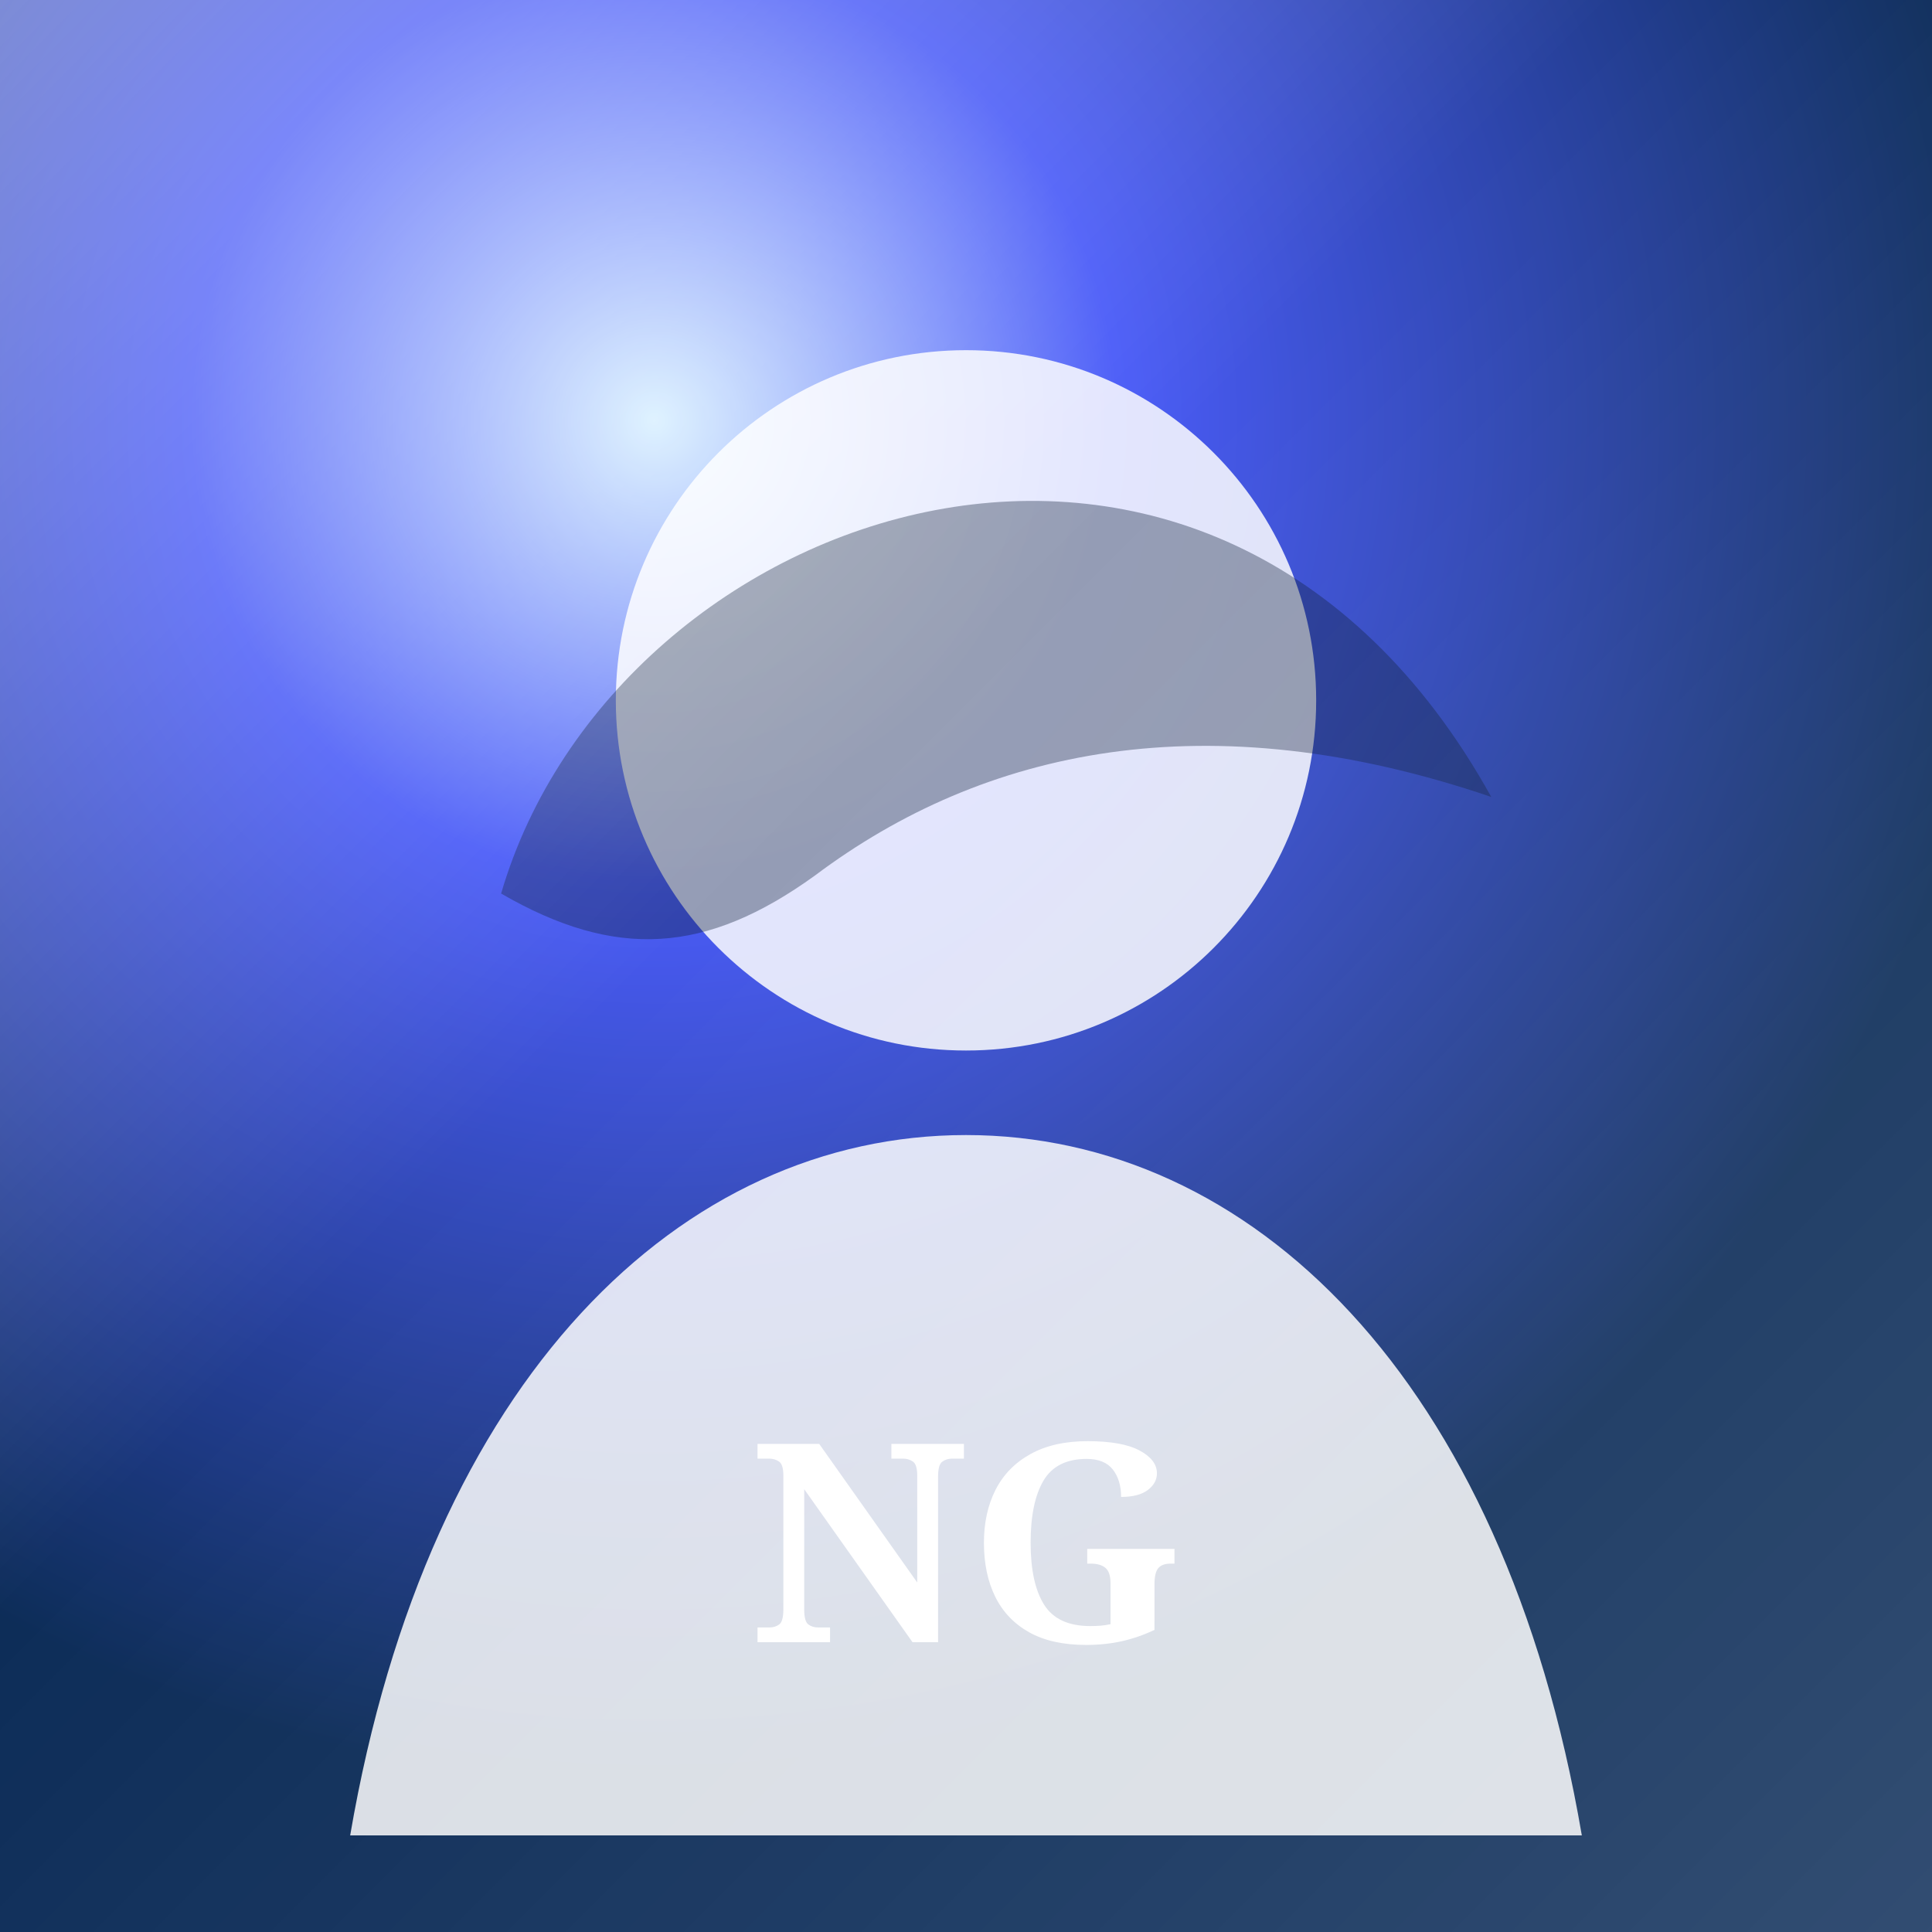
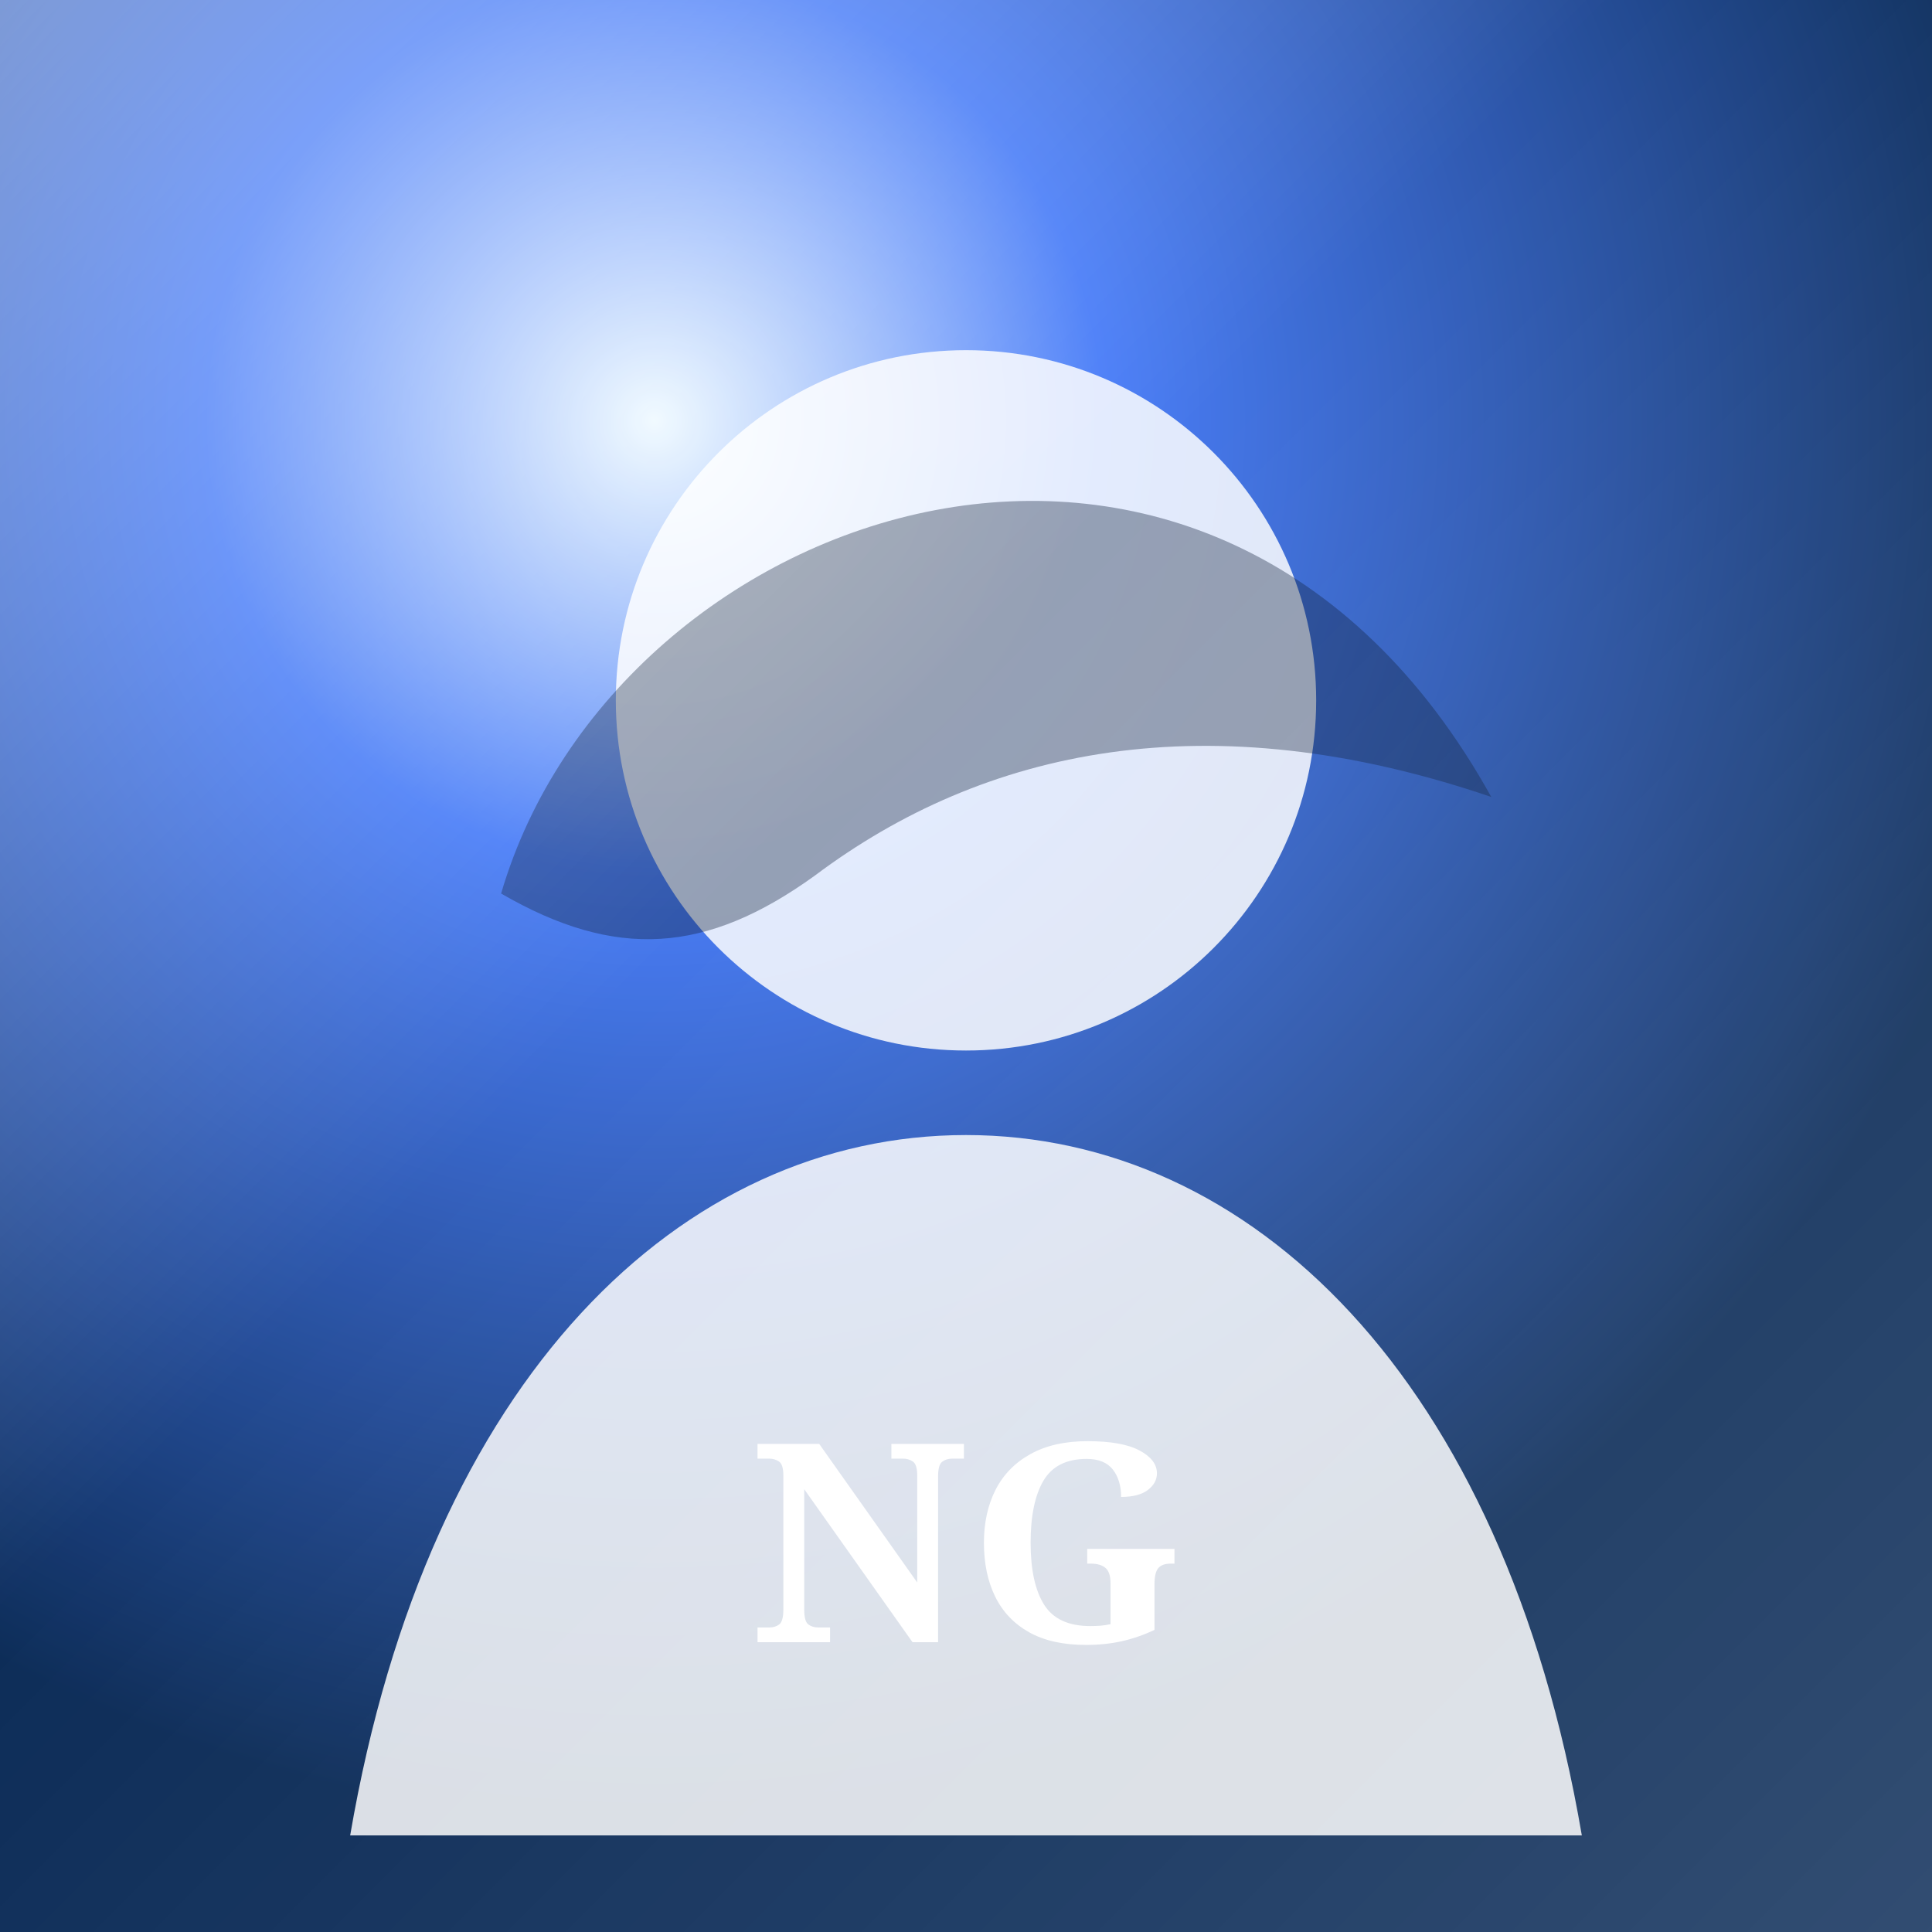
<svg xmlns="http://www.w3.org/2000/svg" width="320" height="320" viewBox="0 0 320 320">
  <defs>
-     <radialGradient id="r" cx="34%" cy="22%" r="70%">
-       <stop offset="0%" stop-color="#d9f0ff" />
-       <stop offset="34%" stop-color="hsl(234, 92%, 62%)" />
+     <radialGradient id="r" cx="34%" cy="22%" r="72%">
+       <stop offset="0%" stop-color="#eef9ff" />
+       <stop offset="32%" stop-color="hsl(222, 92%, 62%)" />
      <stop offset="100%" stop-color="#052653" />
    </radialGradient>
    <linearGradient id="shine" x1="0" y1="0" x2="1" y2="1">
      <stop offset="0%" stop-color="rgba(255,255,255,.38)" />
      <stop offset="42%" stop-color="rgba(255,255,255,.03)" />
      <stop offset="100%" stop-color="rgba(255,255,255,.18)" />
    </linearGradient>
  </defs>
  <rect width="320" height="320" fill="url(#r)" />
  <circle cx="160" cy="116" r="58" fill="rgba(255,255,255,.84)" />
  <path d="M58 304c13-76 55-116 102-116s89 40 102 116" fill="rgba(255,255,255,.84)" />
  <path d="M83 148c19-65 118-99 164-16c-47-16-84-8-112 13c-18 13-33 14-52 3z" fill="rgba(4,21,48,.36)" />
  <rect width="320" height="320" fill="url(#shine)" />
  <text x="160" y="272" text-anchor="middle" font-family="Georgia,serif" font-size="46" font-weight="700" fill="white">NG</text>
</svg>
